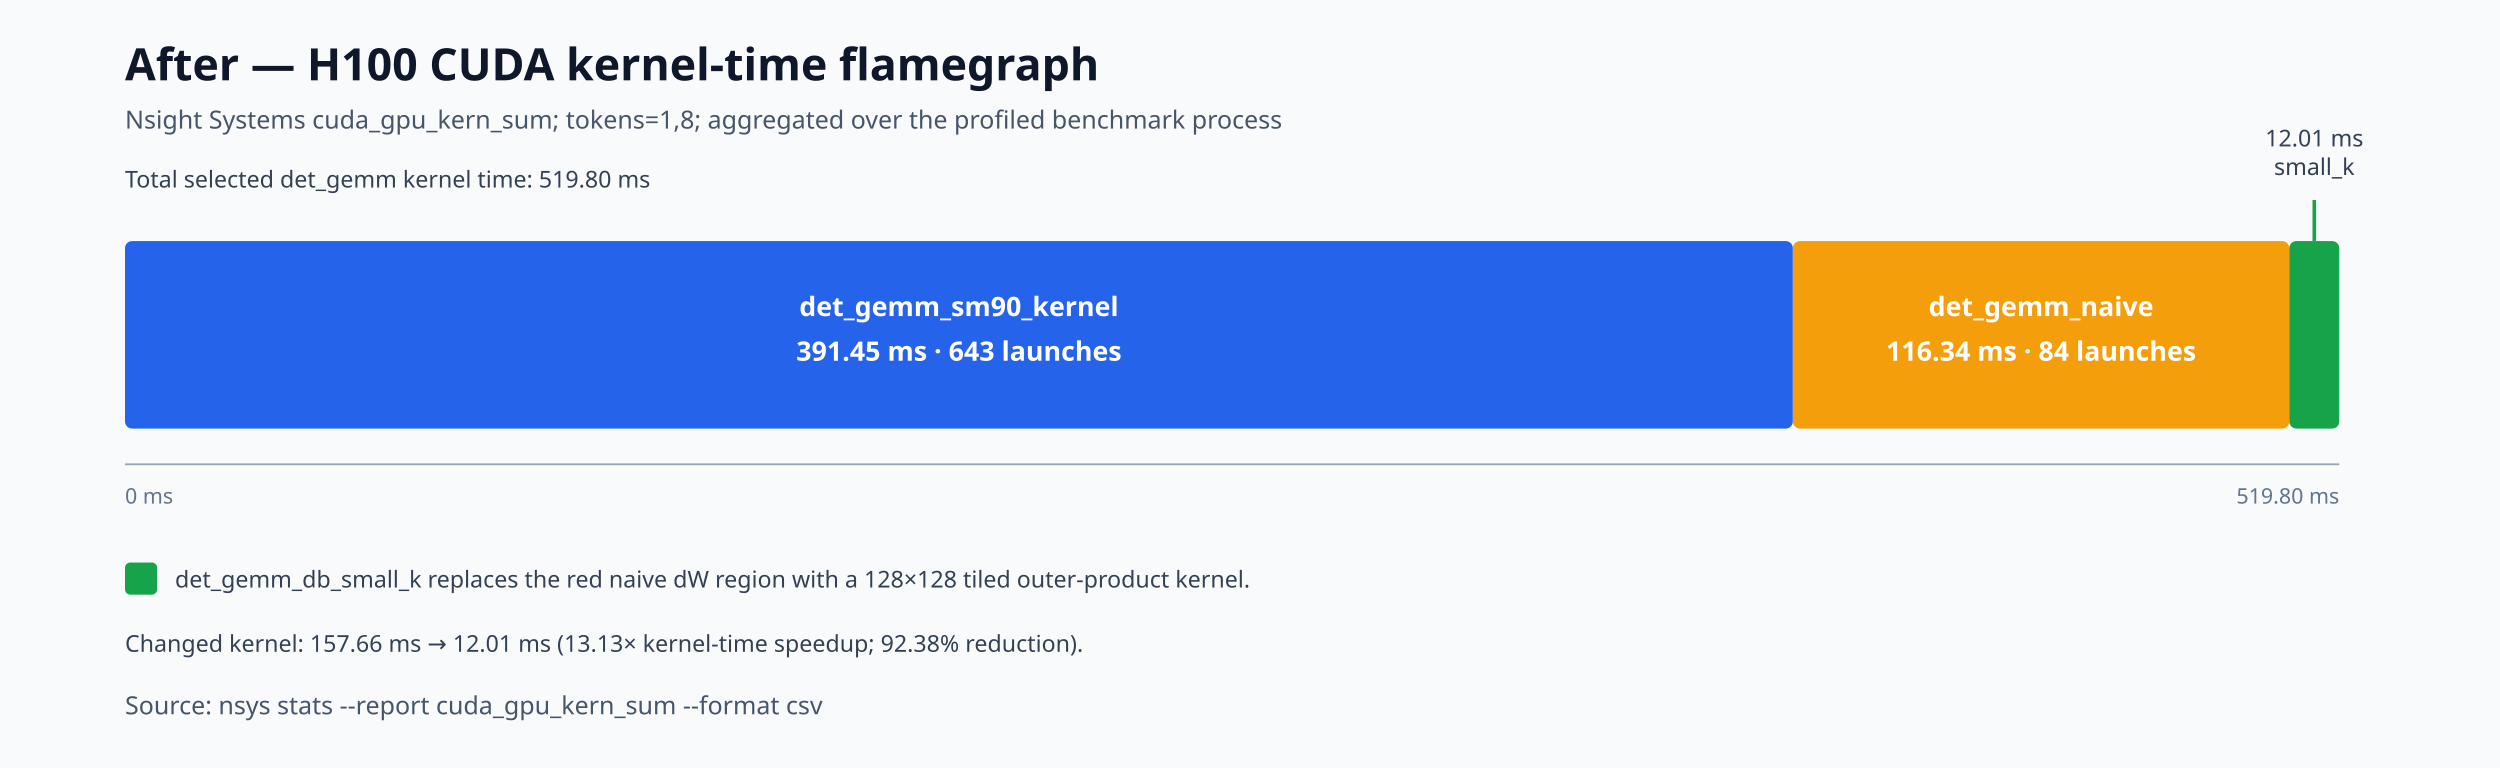
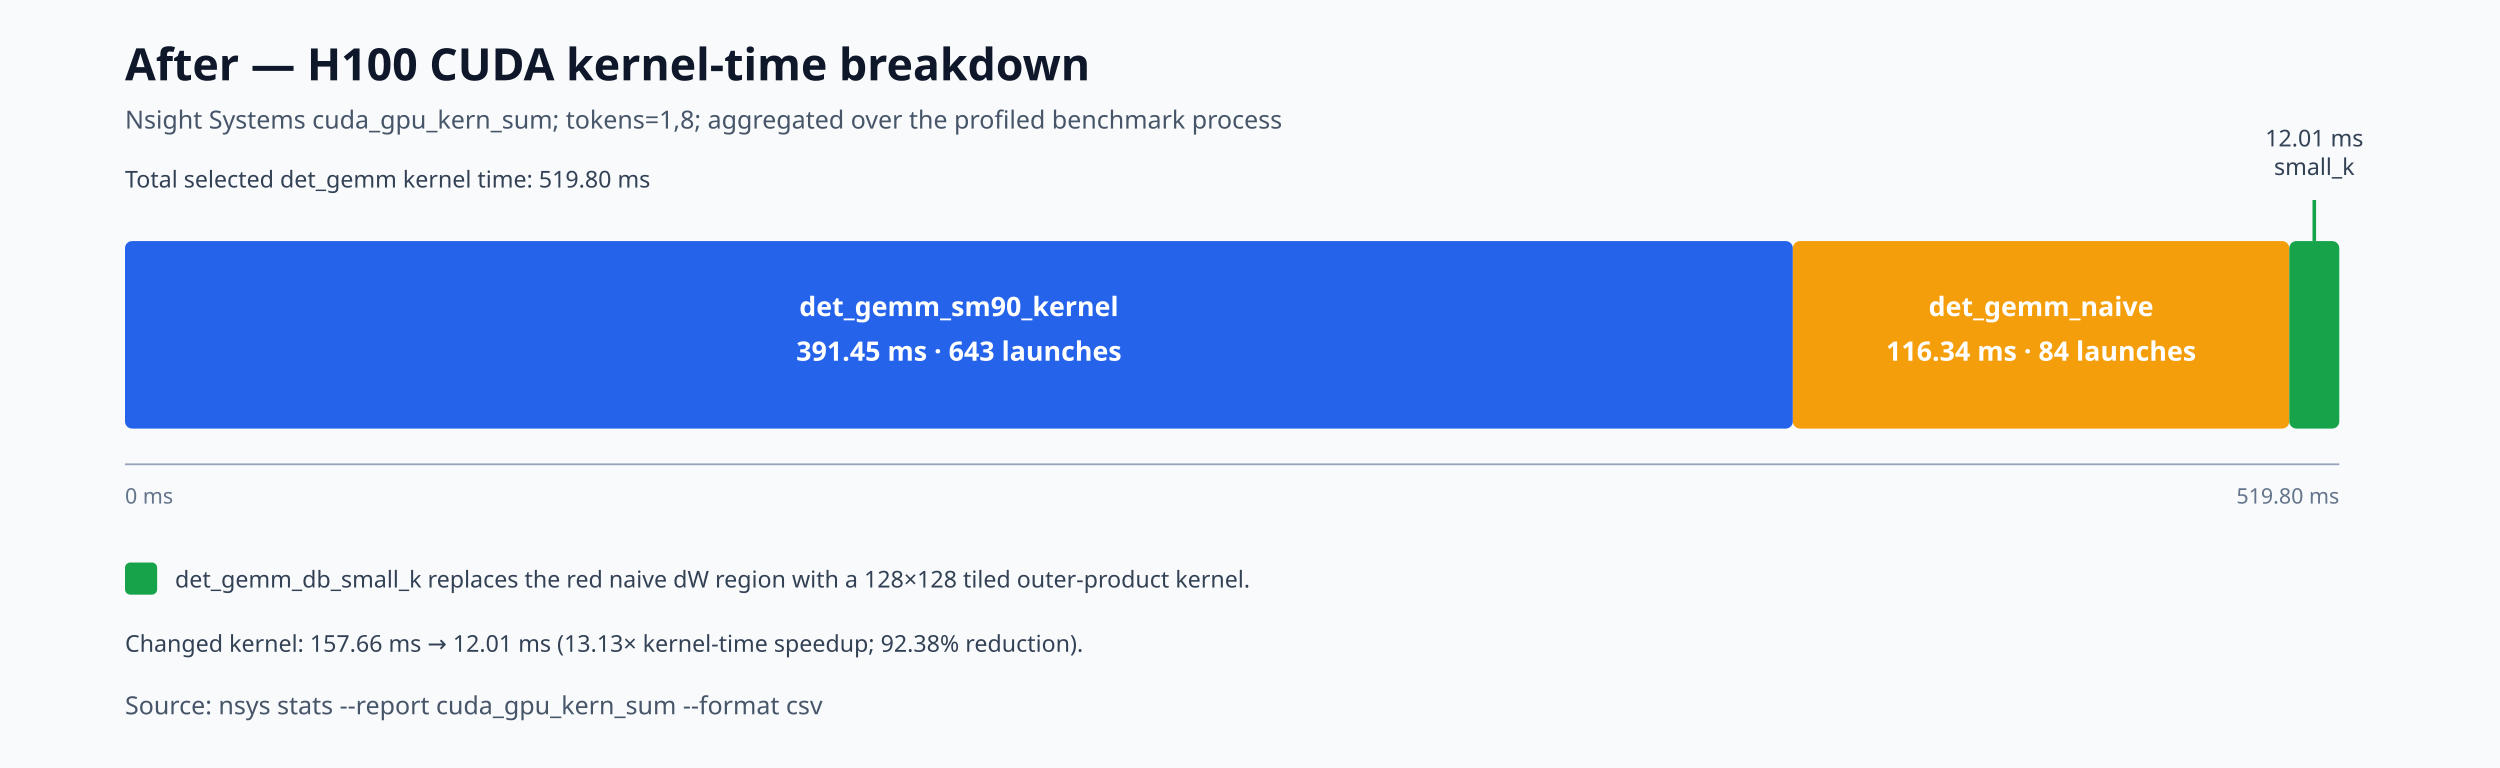
<svg xmlns="http://www.w3.org/2000/svg" width="1400" height="430" viewBox="0 0 1400 430">
  <rect width="1400" height="430" fill="#f8fafc" />
  <style>
    .title { font: 700 25px sans-serif; fill: #0f172a; }
    .subtitle { font: 14px sans-serif; fill: #475569; }
    .label { font: 700 15px sans-serif; fill: #fff; }
    .small { font: 13px sans-serif; fill: #334155; }
    .axis { font: 12px sans-serif; fill: #64748b; }
  </style>
-   <text x="70" y="45" class="title">After — H100 CUDA kernel-time flamegraph</text>
+   <text x="70" y="45" class="title">After — H100 CUDA kernel-time breakdown</text>
  <text x="70" y="72" class="subtitle">Nsight Systems cuda_gpu_kern_sum; tokens=1,8; aggregated over the profiled benchmark process</text>
  <text x="70" y="105" class="small">Total selected det_gemm kernel time: 519.80 ms</text>
  <rect x="70" y="135" width="934" height="105" rx="4" fill="#2563eb" />
  <rect x="1004" y="135" width="278" height="105" rx="4" fill="#f59e0b" />
  <rect x="1282" y="135" width="28" height="105" rx="4" fill="#16a34a" />
  <text x="537" y="177" text-anchor="middle" class="label">det_gemm_sm90_kernel</text>
  <text x="537" y="202" text-anchor="middle" class="label">391.45 ms · 643 launches</text>
  <text x="1143" y="177" text-anchor="middle" class="label">det_gemm_naive</text>
  <text x="1143" y="202" text-anchor="middle" class="label">116.34 ms · 84 launches</text>
  <line x1="1296" y1="135" x2="1296" y2="112" stroke="#16a34a" stroke-width="2" />
  <text x="1296" y="98" text-anchor="middle" class="small">small_k</text>
  <text x="1296" y="82" text-anchor="middle" class="small">12.01 ms</text>
  <line x1="70" y1="260" x2="1310" y2="260" stroke="#94a3b8" />
  <text x="70" y="282" class="axis">0 ms</text>
  <text x="1310" y="282" text-anchor="end" class="axis">519.80 ms</text>
  <rect x="70" y="315" width="18" height="18" rx="3" fill="#16a34a" />
  <text x="98" y="329" class="small">det_gemm_db_small_k replaces the red naive dW region with a 128×128 tiled outer-product kernel.</text>
  <text x="70" y="365" class="small">Changed kernel: 157.66 ms → 12.01 ms (13.13× kernel-time speedup; 92.38% reduction).</text>
  <text x="70" y="400" class="subtitle">Source: nsys stats --report cuda_gpu_kern_sum --format csv</text>
</svg>
